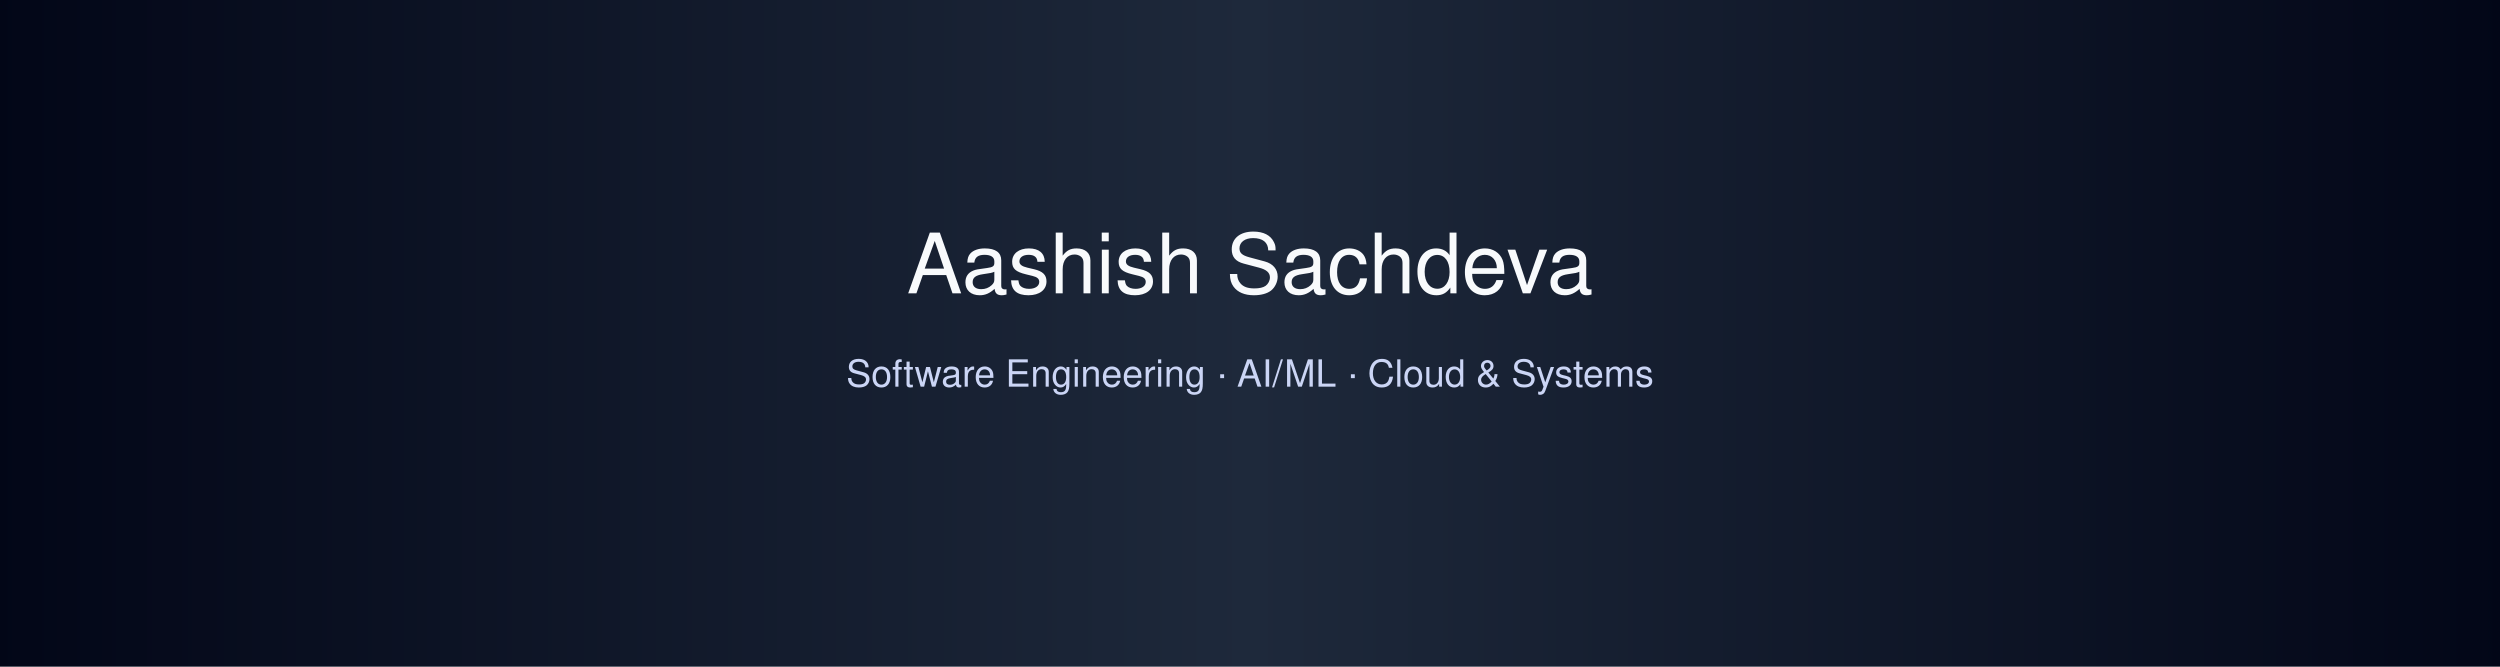
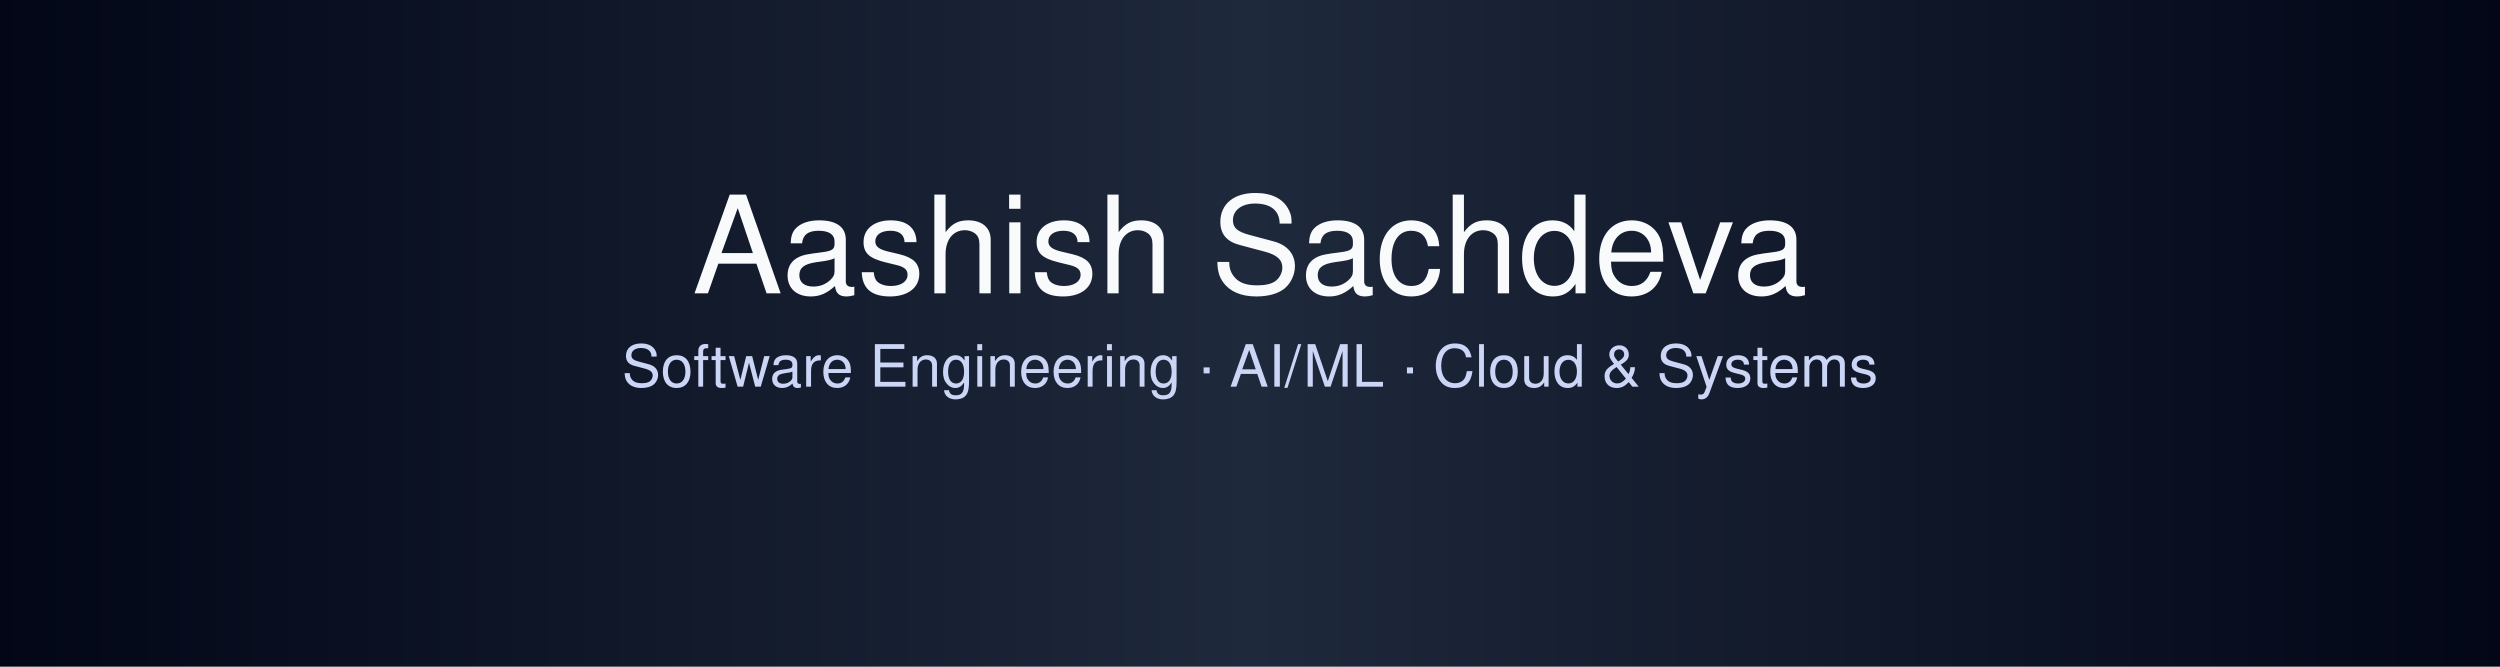
<svg xmlns="http://www.w3.org/2000/svg" viewBox="0 0 1200 320">
  <defs>
    <linearGradient id="bg" x1="0%" y1="0%" x2="100%" y2="0%">
      <stop offset="0%" stop-color="#020617" />
      <stop offset="50%" stop-color="#1e293b" />
      <stop offset="100%" stop-color="#020617" />
    </linearGradient>
  </defs>
  <rect width="1200" height="320" fill="url(#bg)" />
-   <text x="50%" y="44%" text-anchor="middle" font-size="40" fill="#f8fafc" font-family="Segoe UI, Helvetica, Arial, sans-serif">
+   <text x="50%" y="44%" text-anchor="middle" font-size="65" fill="#f8fafc" font-family="Segoe UI, Helvetica, Arial, sans-serif">
    Aashish Sachdeva
  </text>
-   <text x="50%" y="58%" text-anchor="middle" font-size="18" fill="#cbd5f5" font-family="Segoe UI, Helvetica, Arial, sans-serif">
+   <text x="50%" y="58%" text-anchor="middle" font-size="28" fill="#cbd5f5" font-family="Segoe UI, Helvetica, Arial, sans-serif">
    Software Engineering · AI/ML · Cloud &amp; Systems
  </text>
</svg>
